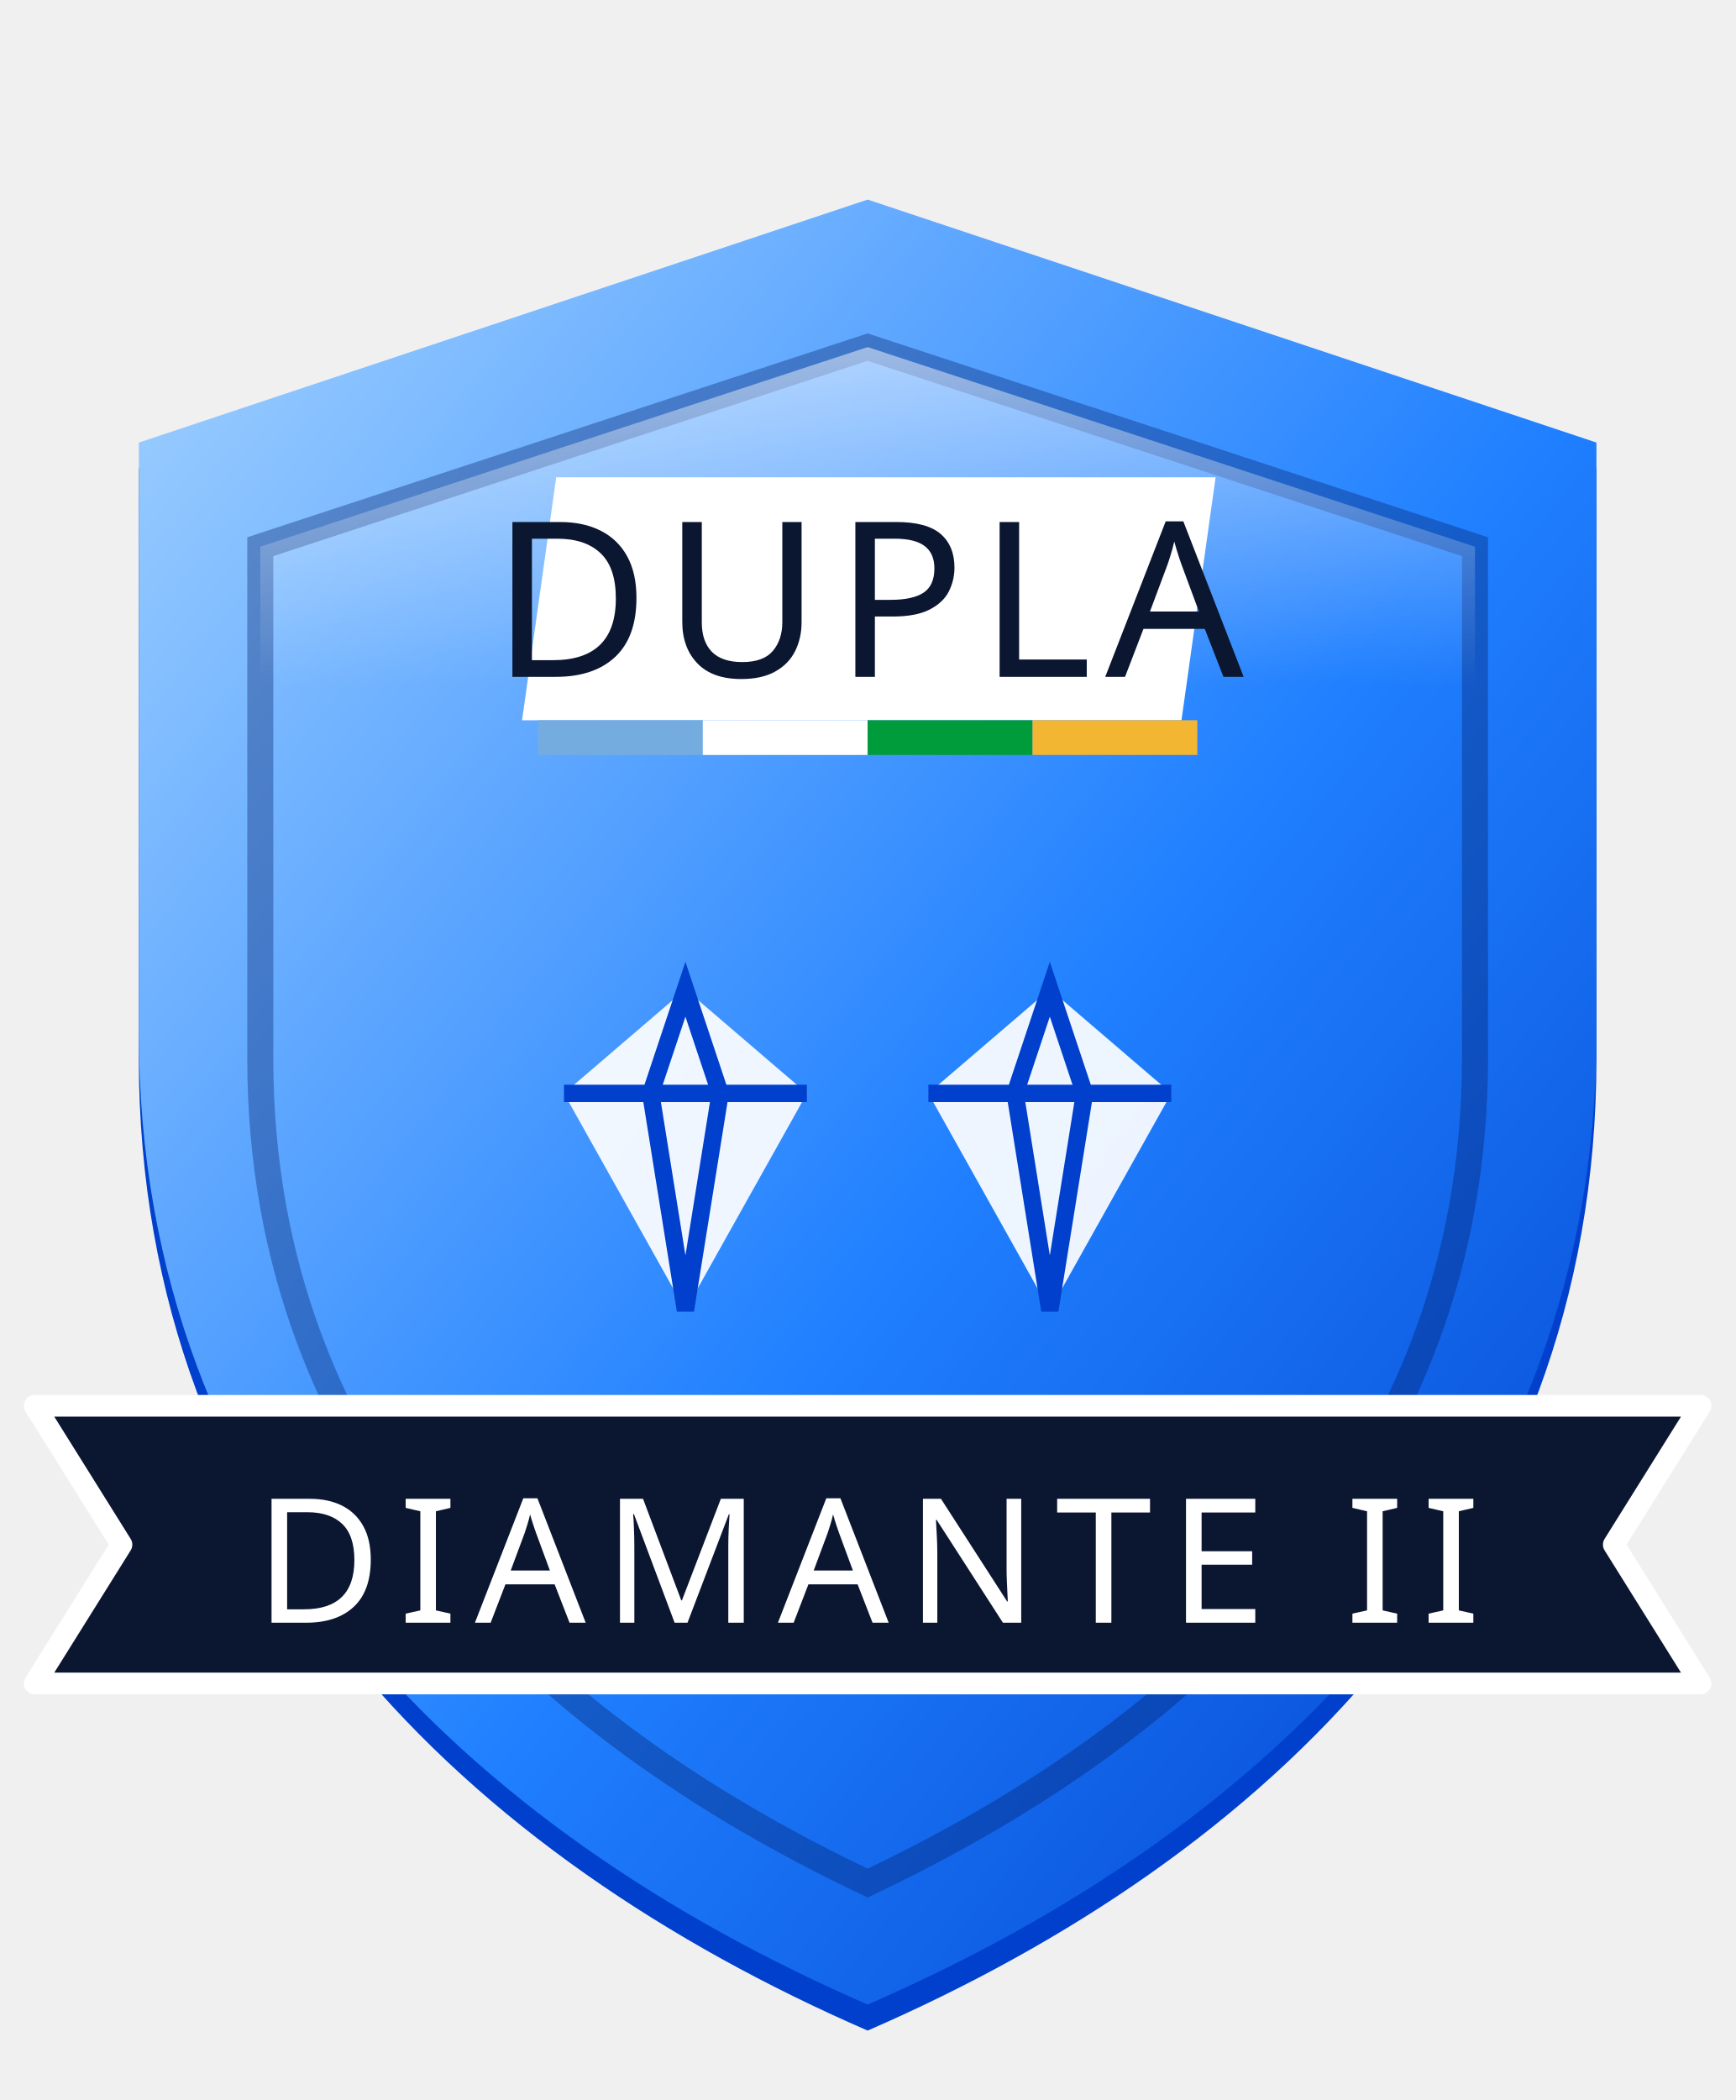
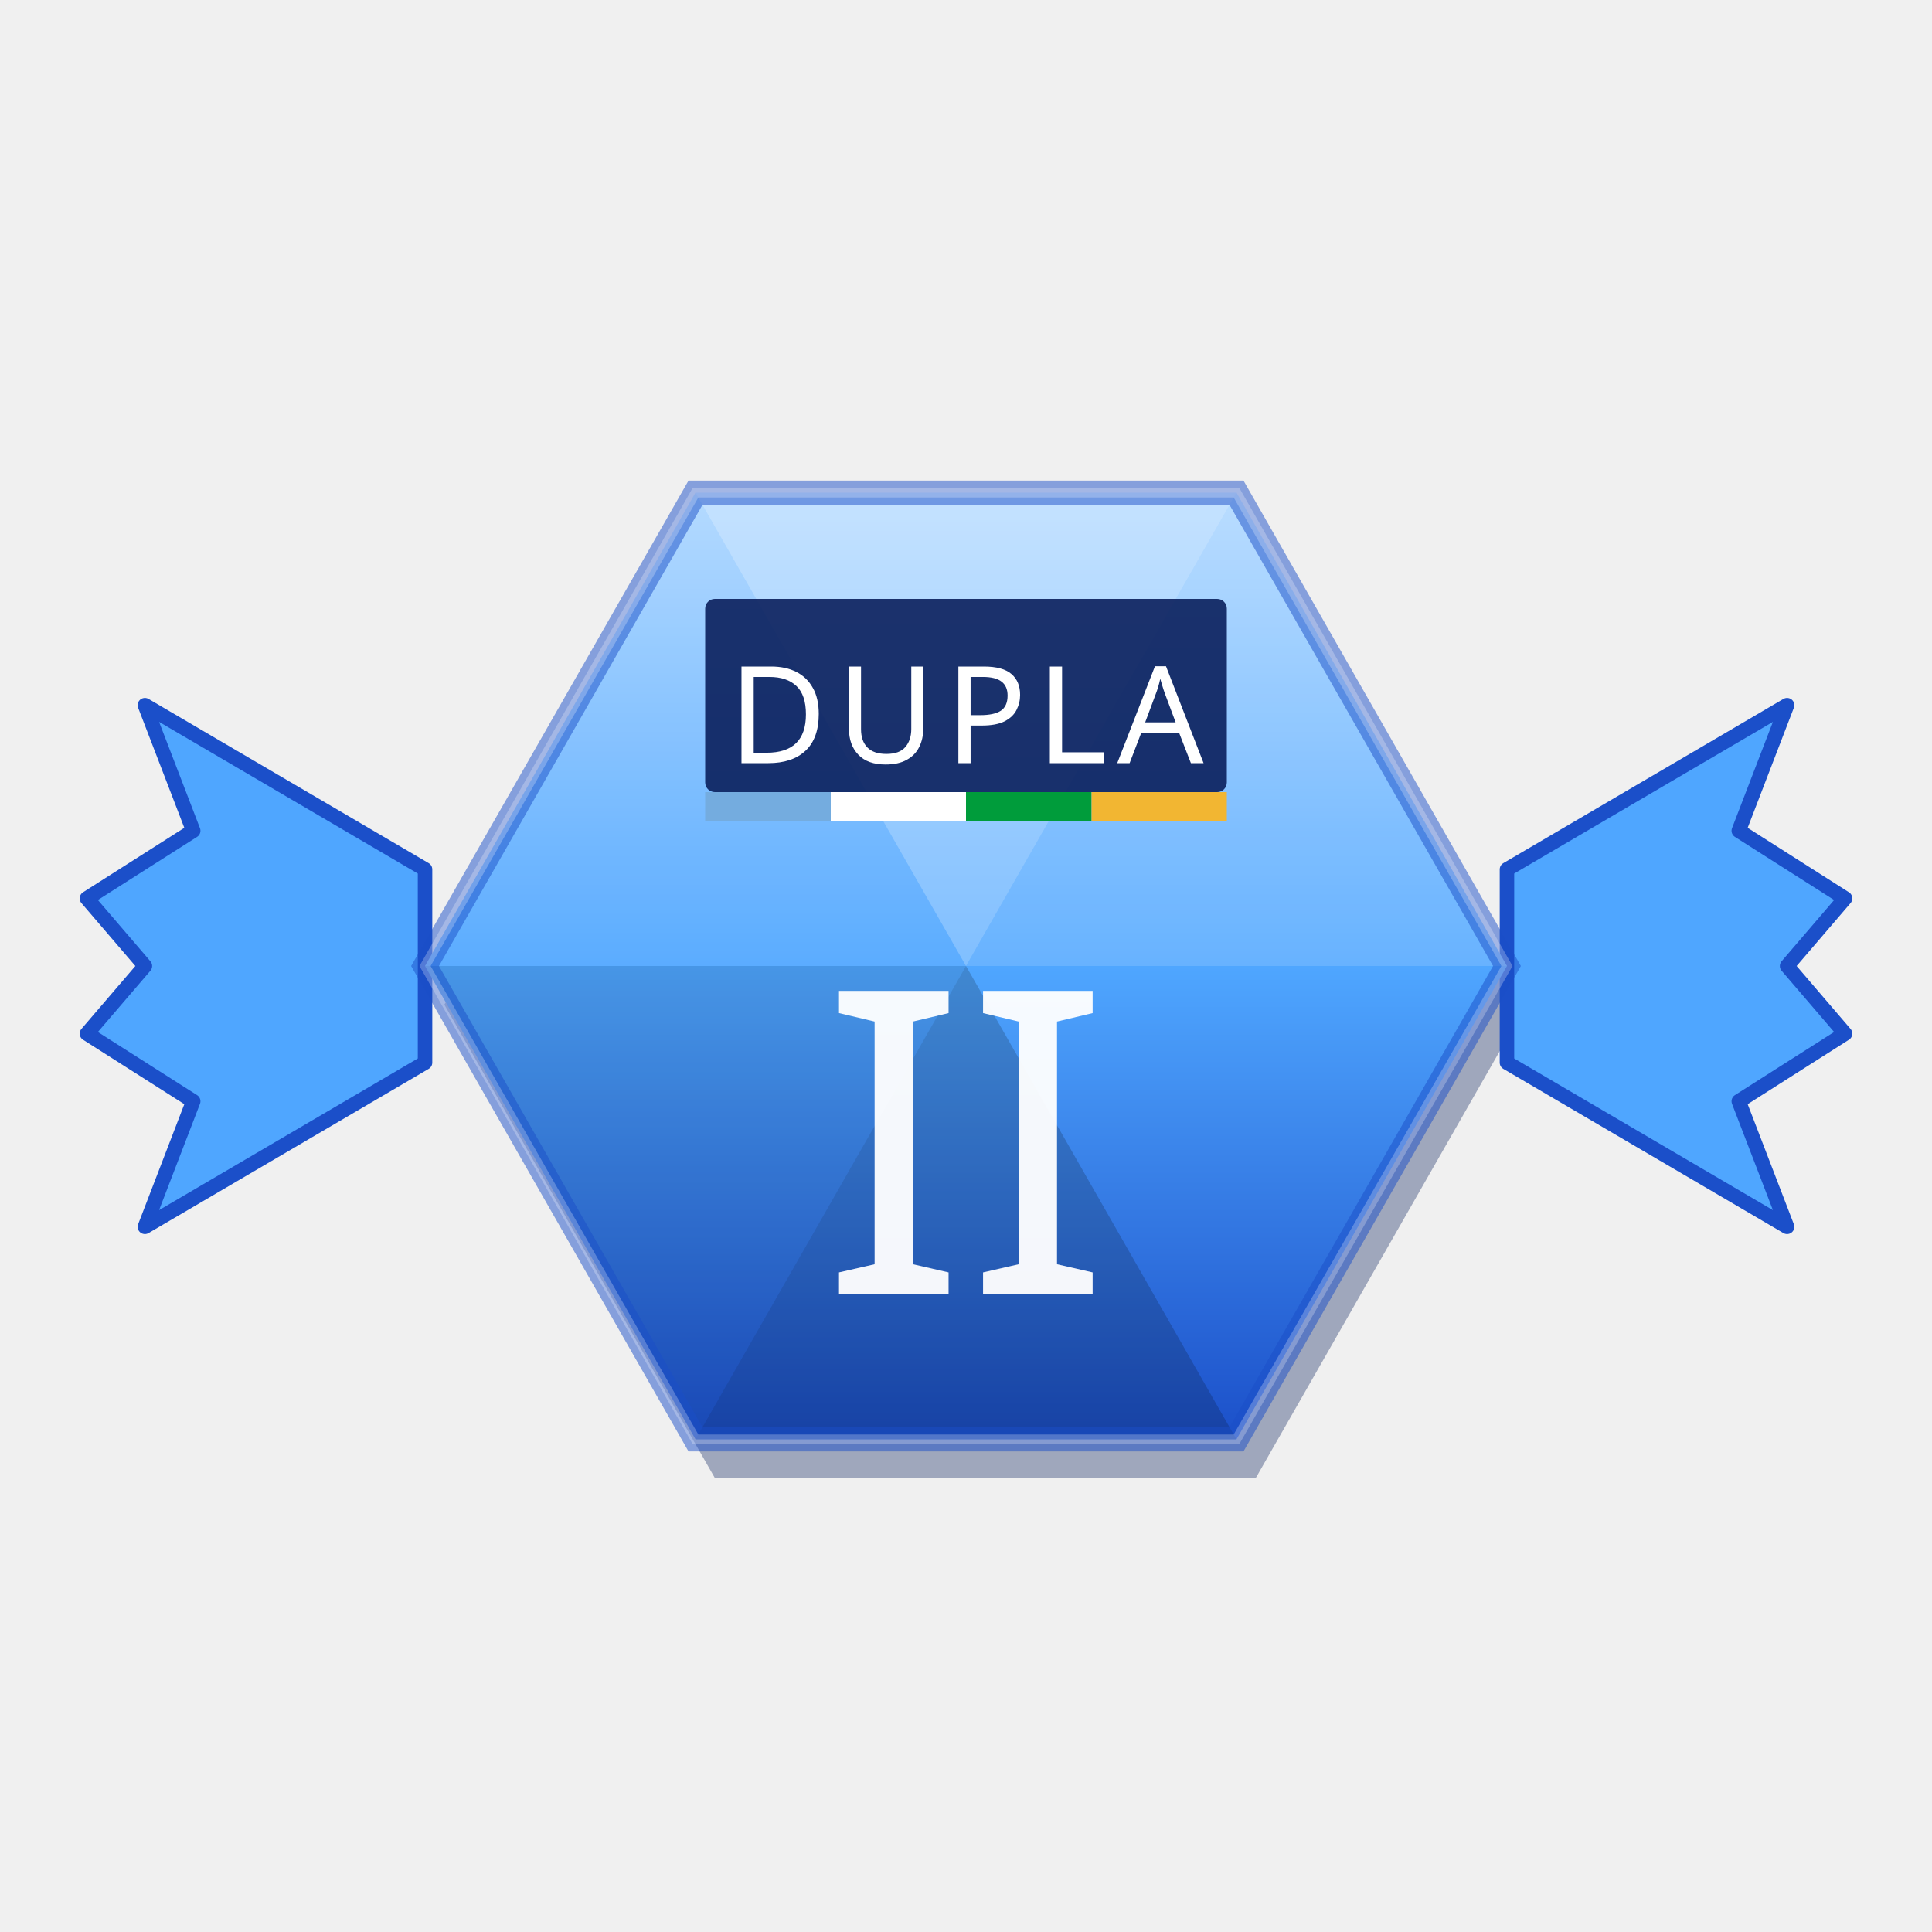
- <svg xmlns="http://www.w3.org/2000/svg" viewBox="0 -18 200 242" width="200" height="242">
+ <svg xmlns="http://www.w3.org/2000/svg" viewBox="0 0 200 200" width="200" height="200">
  <defs>
-     <linearGradient id="g-diamante-2" x1="0" y1="0" x2="1" y2="1">
-       <stop offset="0" stop-color="#A6D4FF" />
-       <stop offset=".55" stop-color="#2080FF" />
-       <stop offset="1" stop-color="#0040CC" />
-     </linearGradient>
-     <linearGradient id="s-diamante-2" x1="0" y1="0" x2="0" y2="1">
-       <stop offset="0" stop-color="#FFFFFF" stop-opacity=".5" />
-       <stop offset=".5" stop-color="#FFFFFF" stop-opacity="0" />
+     <linearGradient id="g" x1="0" y1="0" x2="0" y2="1">
+       <stop offset="0" stop-color="#B0D8FF" />
+       <stop offset=".5" stop-color="#4FA6FF" />
+       <stop offset="1" stop-color="#1B4FC9" />
    </linearGradient>
  </defs>
-   <path d="M100 8 L184 36 V104 C184 160 146 196 100 216 C54 196 16 160 16 104 V36 Z" fill="#0040CC" />
-   <path d="M100 8 L184 36 V104 C184 160 146 196 100 216 C54 196 16 160 16 104 V36 Z" fill="url(#g-diamante-2)" transform="translate(0 -3)" />
-   <path d="M100 22 L170 45 V104 C170 151 138 181 100 199 C62 181 30 151 30 104 V45 Z" fill="none" stroke="#001A66" stroke-opacity=".35" stroke-width="3" />
-   <path d="M30 45 L100 22 L170 45 V90 C130 80 70 80 30 100 Z" fill="url(#s-diamante-2)" />
-   <g transform="translate(100 52)">
-     <g transform="skewX(-8)">
-       <rect x="-38" y="-15" width="76" height="28" fill="#FFFFFF" />
-     </g>
-     <text x="0" y="8" text-anchor="middle" font-family="Bebas Neue, sans-serif" font-size="25" letter-spacing="1.5" fill="#0B1631">DUPLA</text>
-     <rect x="-38" y="13" width="19" height="4" fill="#74ACDF" />
-     <rect x="-19" y="13" width="19" height="4" fill="#FFFFFF" />
-     <rect x="0" y="13" width="19" height="4" fill="#009C3B" />
-     <rect x="19" y="13" width="19" height="4" fill="#F2B632" />
+   <path d="M128 51 L156 100 L128 149 L72 149 L44 100 L72 51 Z" fill="#0A1F5C" transform="translate(2 4)" opacity=".35" />
+   <path d="M156 90 L185 73 L180 86 L191 93 L185 100 L191 107 L180 114 L185 127 L156 110 Z" fill="#4FA6FF" stroke="#1B4FC9" stroke-width="1.5" stroke-linejoin="round" />
+   <path d="M44 90 L15 73 L20 86 L9 93 L15 100 L9 107 L20 114 L15 127 L44 110 Z" fill="#4FA6FF" stroke="#1B4FC9" stroke-width="1.5" stroke-linejoin="round" />
+   <path d="M128 51 L156 100 L128 149 L72 149 L44 100 L72 51 Z" fill="url(#g)" />
+   <path d="M72 51 L128 51 L100 100 Z" fill="#FFF" opacity=".28" />
+   <path d="M128 51 L156 100 L100 100 Z" fill="#FFF" opacity=".14" />
+   <path d="M72 51 L44 100 L100 100 Z" fill="#FFF" opacity=".07" />
+   <path d="M72 149 L128 149 L100 100 Z" fill="#000" opacity=".18" />
+   <path d="M44 100 L72 149 L100 100 Z" fill="#000" opacity=".1" />
+   <path d="M128 51 L156 100 L128 149 L72 149 L44 100 L72 51 Z" fill="none" stroke="#1B4FC9" stroke-width="2.5" stroke-opacity=".5" />
+   <path d="M128 51 L156 100 L128 149 L72 149 L44 100 L72 51 Z" fill="none" stroke="#FFF" stroke-width="1" stroke-opacity=".25" />
+   <g transform="translate(100 72)">
+     <rect x="-27" y="-10" width="54" height="20" rx="1" fill="#0A1F5C" opacity=".9" />
+     <text x="0" y="7" text-anchor="middle" font-family="Bebas Neue, sans-serif" font-size="14" letter-spacing="1" fill="#FFF">DUPLA</text>
+     <rect x="-27" y="10" width="13" height="3" fill="#74ACDF" />
+     <rect x="-14" y="10" width="14" height="3" fill="#FFF" />
+     <rect x="0" y="10" width="13" height="3" fill="#009C3B" />
+     <rect x="13" y="10" width="14" height="3" fill="#F2B632" />
  </g>
-   <path d="M79 96 L93 108 L79 133 L65 108 Z" fill="#FFFFFF" opacity=".92" />
-   <path d="M65 108 H93 M79 96 L75 108 L79 133 L83 108 Z" stroke="#0040CC" stroke-width="2" fill="none" />
-   <path d="M121 96 L135 108 L121 133 L107 108 Z" fill="#FFFFFF" opacity=".92" />
-   <path d="M107 108 H135 M121 96 L117 108 L121 133 L125 108 Z" stroke="#0040CC" stroke-width="2" fill="none" />
-   <path d="M4 144 H196 L186 160 L196 176 H4 L14 160 Z" fill="#0B1631" stroke="#FFFFFF" stroke-width="2.5" stroke-linejoin="round" />
-   <text x="100" y="169" text-anchor="middle" font-family="Bebas Neue, sans-serif" font-size="20" letter-spacing="2" fill="#FFFFFF">DIAMANTE II</text>
+   <text x="100" y="134" text-anchor="middle" font-family="Bebas Neue, sans-serif" font-size="44" fill="#FFF" opacity=".95">II</text>
</svg>
